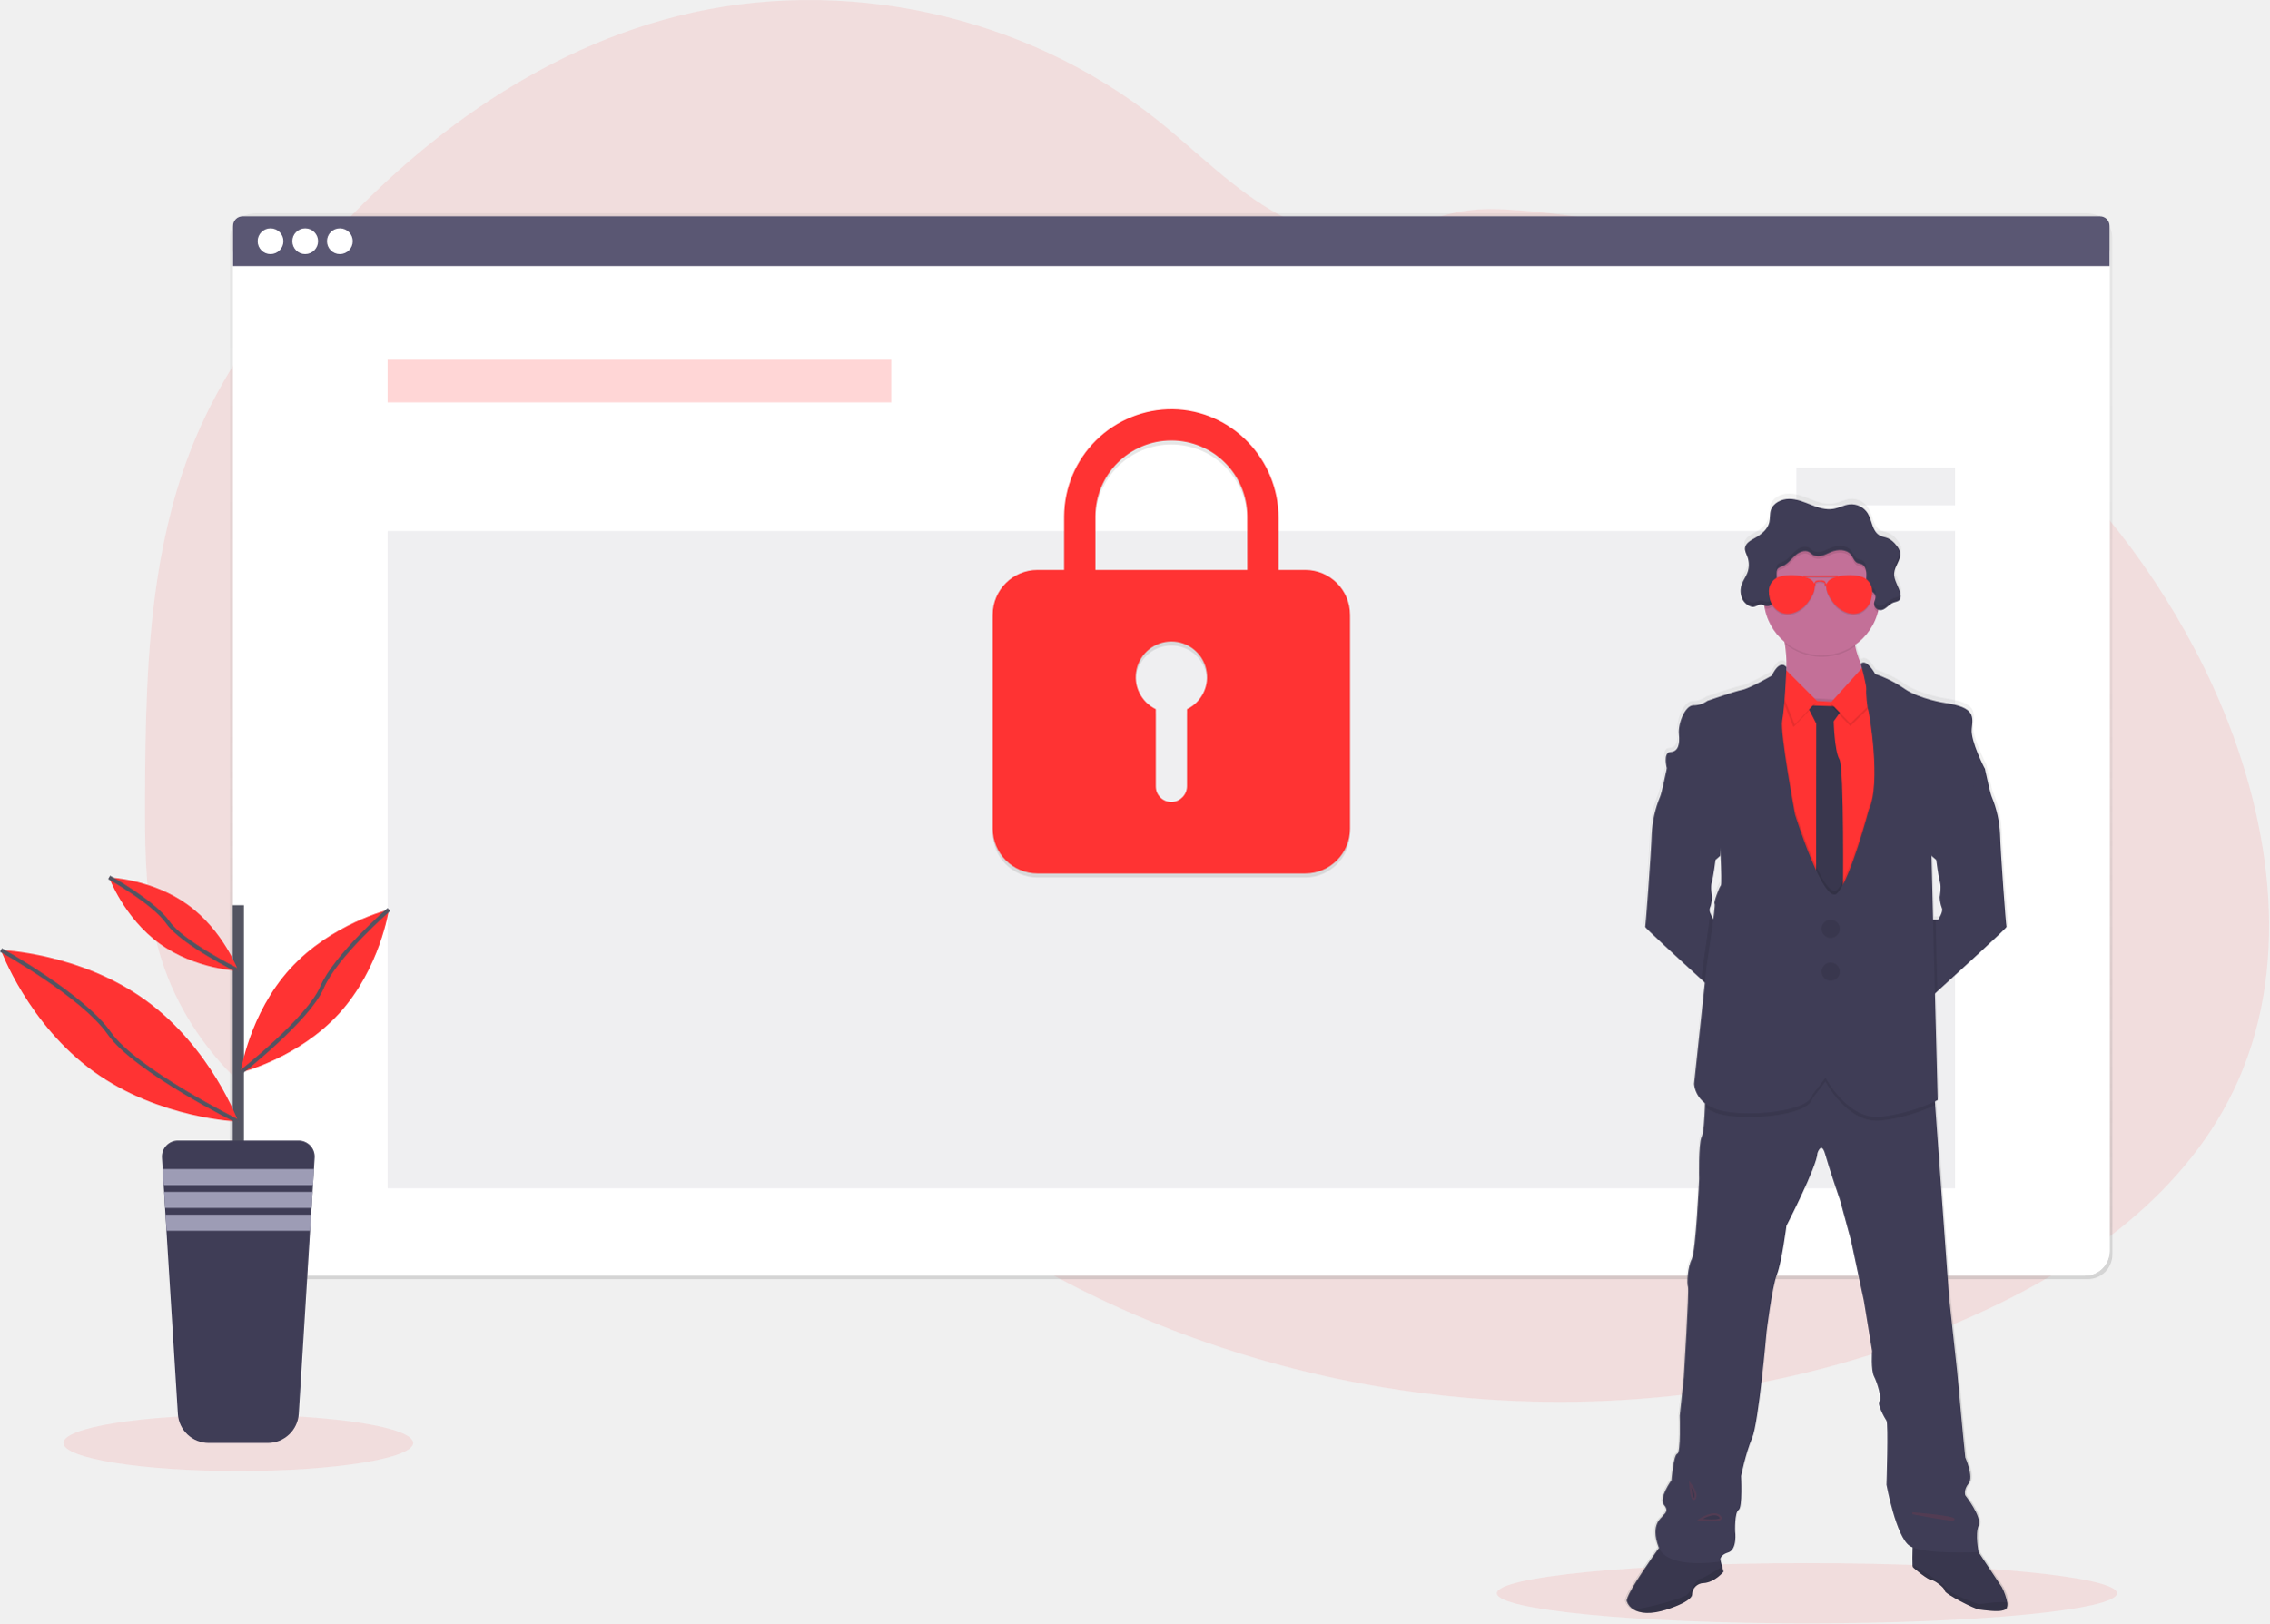
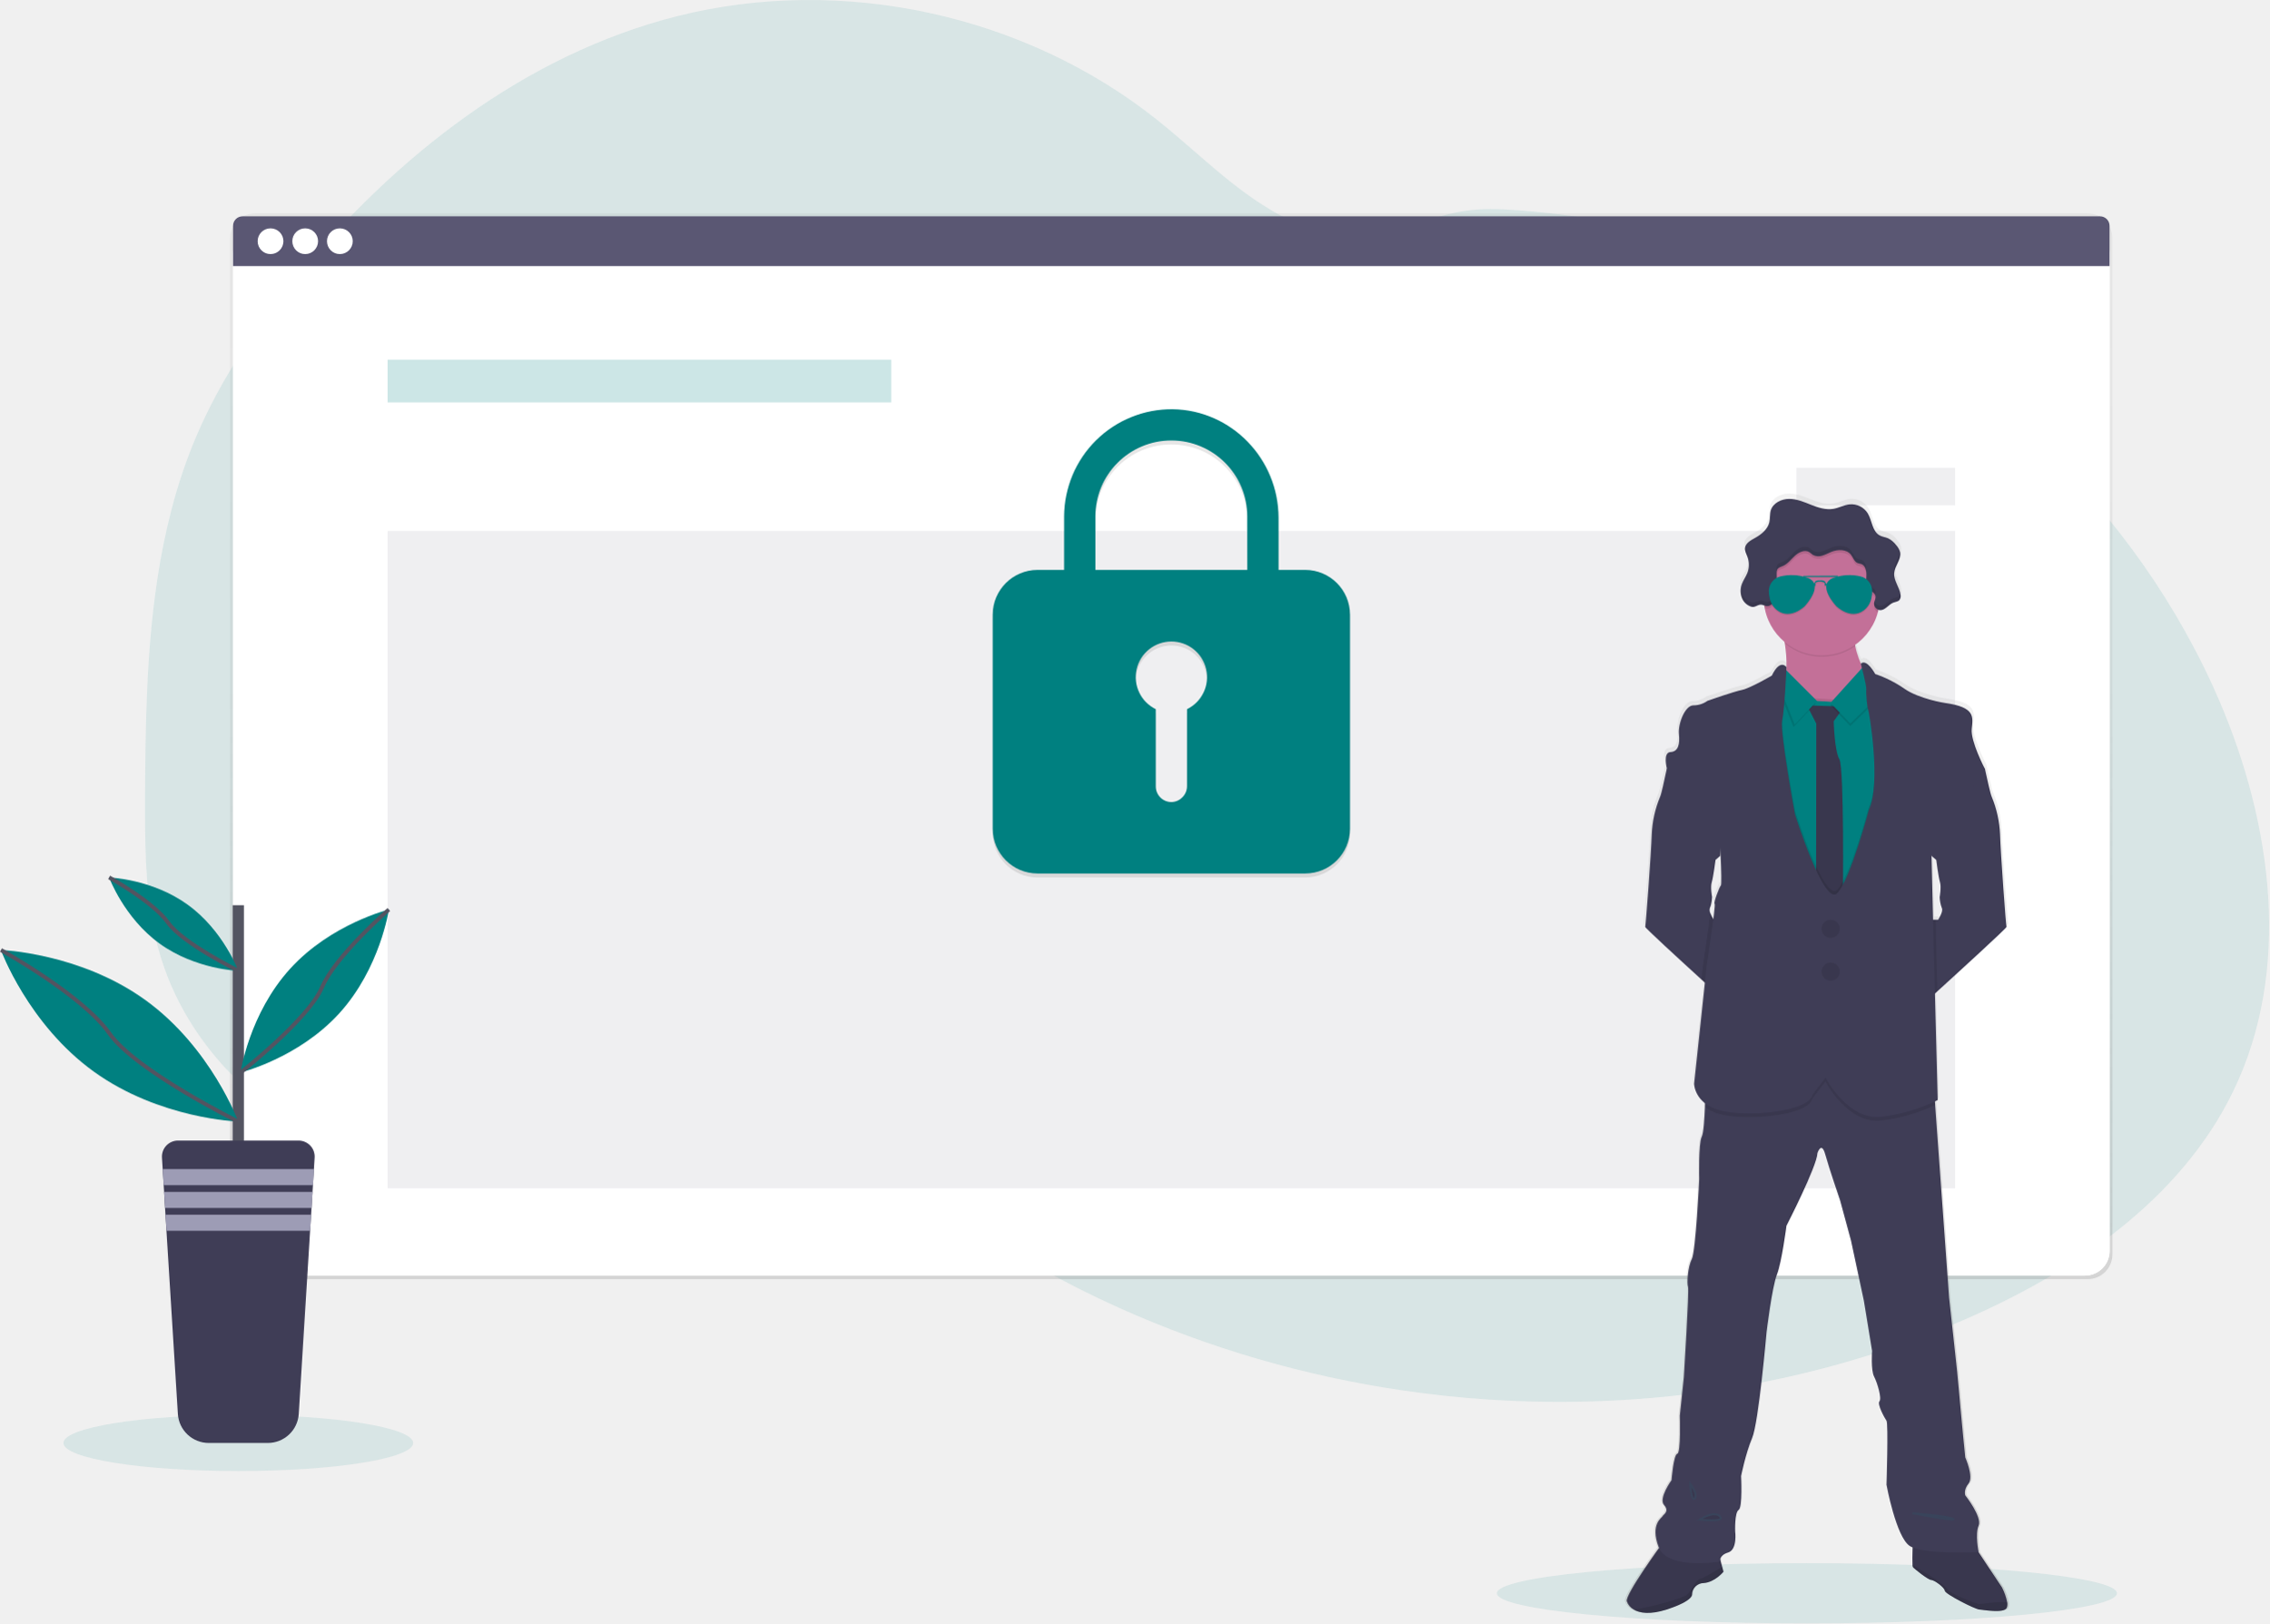
<svg xmlns="http://www.w3.org/2000/svg" xmlns:xlink="http://www.w3.org/1999/xlink" id="06c42c9d-6d9c-45ee-a61b-17902c1dca73" data-name="Layer 1" width="1145.57" height="819.91" viewBox="0 0 1145.57 819.91">
  <defs>
    <linearGradient id="2f697947-2a6f-450c-95af-56e5336b1d5f" x1="591.3" y1="646.08" x2="591.3" y2="107.75" gradientUnits="userSpaceOnUse">
      <stop offset="0" stop-color="gray" stop-opacity="0.25" />
      <stop offset="0.54" stop-color="gray" stop-opacity="0.12" />
      <stop offset="1" stop-color="gray" stop-opacity="0.1" />
    </linearGradient>
    <linearGradient id="2563b911-9cd4-457d-b636-acc38b40f33a" x1="944.34" y1="854.67" x2="944.34" y2="289.29" xlink:href="#2f697947-2a6f-450c-95af-56e5336b1d5f" />
  </defs>
-   <path d="M1154.4,591.26c-26.57,54.81-80.52,91.46-136.43,115.63-75.27,32.55-158.16,45.46-239.91,40q-21.49-1.43-42.85-4.57a540.44,540.44,0,0,1-143.27-41.72q-19.74-8.89-38.68-19.41a494.85,494.85,0,0,1-60.46-39.54q-7.23-5.52-14.26-11.32c-3.25-2.68-6.47-5.42-9.74-8.08-6.9-5.61-14-10.94-21.92-14.93a78.31,78.31,0,0,0-7.34-3.24c-25.08-9.54-54-5.94-80.11,1.5-19.86,5.66-39.22,13.41-59.06,18.94a196,196,0,0,1-26.91,5.72A143.21,143.21,0,0,1,213,624.93l-1.67-.52q-4.2-1.32-8.33-2.89l-1.67-.64q-4-1.54-7.83-3.31l-1.67-.76q-4-1.86-7.83-3.93c-.92-.48-1.83-1-2.73-1.49a163.67,163.67,0,0,1-39.16-30.49c-.33-.33-.64-.67-1-1-1.59-1.72-3.15-3.47-4.66-5.26-.56-.66-1.12-1.32-1.67-2q-2.69-3.28-5.19-6.71c-.25-.33-.49-.67-.73-1A144.59,144.59,0,0,1,112,534.44c-.14-.33-.27-.67-.39-1q-2-5.15-3.65-10.47c-.45-1.48-.88-3-1.26-4.48-.13-.44-.25-.89-.36-1.33-5.52-21.73-6.15-44.32-6.15-66.78q0-3.93,0-7.85c.16-36.33.72-73.28,6.08-109.11,0-.25.07-.5.11-.74a340.76,340.76,0,0,1,7.31-35.82A264.25,264.25,0,0,1,126,260.56c12.33-29,30.26-55.39,50.17-79.85C226.32,119.16,292.09,67.49,369.07,48.15c82.95-20.83,175.14-.87,242.05,52.4,20.4,16.24,38.73,35.47,61.64,47.92,20,10.84,43.41,15.33,64.83,6.8,17.7-7.05,29.22-10.55,49.1-9.48A411.56,411.56,0,0,1,907.05,171c1.56.57,3.12,1.16,4.67,1.75C1012.43,211.28,1099,287.83,1144,386.2q1.79,3.9,3.47,7.86C1174.3,456.73,1184,530.18,1154.4,591.26Z" transform="translate(-26.97 -40.04)" fill="#ff3333" opacity="0.1" />
-   <ellipse cx="120.3" cy="728.81" rx="88.28" ry="14.18" fill="#ff3333" opacity="0.1" />
-   <ellipse cx="912.26" cy="804.71" rx="156.53" ry="15.2" fill="#ff3333" opacity="0.1" />
+   <path d="M1154.4,591.26c-26.57,54.81-80.52,91.46-136.43,115.63-75.27,32.55-158.16,45.46-239.91,40q-21.49-1.43-42.85-4.57a540.44,540.44,0,0,1-143.27-41.72q-19.74-8.89-38.68-19.41a494.85,494.85,0,0,1-60.46-39.54q-7.23-5.52-14.26-11.32c-3.25-2.68-6.47-5.42-9.74-8.08-6.9-5.61-14-10.94-21.92-14.93a78.31,78.31,0,0,0-7.34-3.24c-25.08-9.54-54-5.94-80.11,1.5-19.86,5.66-39.22,13.41-59.06,18.94a196,196,0,0,1-26.91,5.72A143.21,143.21,0,0,1,213,624.93l-1.67-.52q-4.2-1.32-8.33-2.89l-1.67-.64q-4-1.54-7.83-3.31l-1.67-.76q-4-1.86-7.83-3.93c-.92-.48-1.83-1-2.73-1.49a163.67,163.67,0,0,1-39.16-30.49c-.33-.33-.64-.67-1-1-1.59-1.72-3.15-3.47-4.66-5.26-.56-.66-1.12-1.32-1.67-2q-2.69-3.28-5.19-6.71c-.25-.33-.49-.67-.73-1A144.59,144.59,0,0,1,112,534.44c-.14-.33-.27-.67-.39-1q-2-5.15-3.65-10.47c-.45-1.48-.88-3-1.26-4.48-.13-.44-.25-.89-.36-1.33-5.52-21.73-6.15-44.32-6.15-66.78q0-3.93,0-7.85c.16-36.33.72-73.28,6.08-109.11,0-.25.07-.5.11-.74a340.76,340.76,0,0,1,7.31-35.82A264.25,264.25,0,0,1,126,260.56c12.33-29,30.26-55.39,50.17-79.85C226.32,119.16,292.09,67.49,369.07,48.15c82.95-20.83,175.14-.87,242.05,52.4,20.4,16.24,38.73,35.47,61.64,47.92,20,10.84,43.41,15.33,64.83,6.8,17.7-7.05,29.22-10.55,49.1-9.48A411.56,411.56,0,0,1,907.05,171c1.56.57,3.12,1.16,4.67,1.75C1012.43,211.28,1099,287.83,1144,386.2q1.79,3.9,3.47,7.86C1174.3,456.73,1184,530.18,1154.4,591.26Z" transform="translate(-26.97 -40.04)" fill="#008080" opacity="0.1" />
+   <ellipse cx="120.3" cy="728.81" rx="88.28" ry="14.18" fill="#008080" opacity="0.1" />
+   <ellipse cx="912.26" cy="804.71" rx="156.53" ry="15.2" fill="#008080" opacity="0.1" />
  <rect x="116.14" y="107.75" width="950.33" height="538.33" rx="12.49" ry="12.49" fill="url(#2f697947-2a6f-450c-95af-56e5336b1d5f)" />
  <rect x="117.65" y="115.32" width="947.42" height="528.97" rx="12.49" ry="12.49" fill="#fff" />
  <rect x="117.65" y="115.32" width="947.42" height="528.97" rx="12.49" ry="12.49" fill="#fff" />
  <rect x="117.65" y="115.32" width="947.42" height="528.97" rx="12.49" ry="12.49" fill="#fff" opacity="0.04" />
  <path d="M1087.23,149.29H149.43a4.81,4.81,0,0,0-4.81,4.81v20.33H1092V154.1A4.81,4.81,0,0,0,1087.23,149.29Z" transform="translate(-26.97 -40.04)" fill="#5a5773" />
  <g id="6c975d28-8d47-4ade-9154-b3b78f637b65" data-name="buttons">
    <circle cx="136.57" cy="121.82" r="6.5" fill="#fff" />
    <circle cx="154.07" cy="121.82" r="6.5" fill="#fff" />
    <circle cx="171.57" cy="121.82" r="6.5" fill="#fff" />
  </g>
-   <rect x="195.68" y="181.67" width="254.25" height="21.58" fill="#ff3333" opacity="0.2" />
+   <rect x="195.68" y="181.67" width="254.25" height="21.58" fill="#008080" opacity="0.2" />
  <rect x="195.68" y="268.2" width="791.36" height="331.96" fill="#5a5773" opacity="0.1" />
  <path d="M686,329.89H672.45V303.57c0-29.7-23.68-54.39-53.38-54.84a54.28,54.28,0,0,0-54.85,54.11v27.05H550.7a22.62,22.62,0,0,0-22.55,22.55V460.66a22.62,22.62,0,0,0,22.55,22.55H686a22.61,22.61,0,0,0,22.54-22.55V352.44A22.61,22.61,0,0,0,686,329.89Zm-59.75,70.35V439a8.09,8.09,0,0,1-7.5,8.12,7.91,7.91,0,0,1-8.28-7.9v-39a18,18,0,1,1,15.78,0Zm30.44-70.35H580V302.84a38.33,38.33,0,0,1,76.66,0Z" transform="translate(-26.97 -40.04)" opacity="0.1" />
-   <path d="M686,327.89H672.45V301.57c0-29.7-23.68-54.39-53.38-54.84a54.28,54.28,0,0,0-54.85,54.11v27.05H550.7a22.62,22.62,0,0,0-22.55,22.55V458.66a22.62,22.62,0,0,0,22.55,22.55H686a22.61,22.61,0,0,0,22.54-22.55V350.44A22.61,22.61,0,0,0,686,327.89Zm-59.75,70.35V437a8.09,8.09,0,0,1-7.5,8.12,7.91,7.91,0,0,1-8.28-7.9v-39a18,18,0,1,1,15.78,0Zm30.44-70.35H580V300.84a38.33,38.33,0,0,1,76.66,0Z" transform="translate(-26.97 -40.04)" fill="#ff3333" />
+   <path d="M686,327.89H672.45V301.57c0-29.7-23.68-54.39-53.38-54.84a54.28,54.28,0,0,0-54.85,54.11v27.05H550.7a22.62,22.62,0,0,0-22.55,22.55V458.66a22.62,22.62,0,0,0,22.55,22.55H686a22.61,22.61,0,0,0,22.54-22.55V350.44A22.61,22.61,0,0,0,686,327.89Zm-59.75,70.35V437a8.09,8.09,0,0,1-7.5,8.12,7.91,7.91,0,0,1-8.28-7.9v-39a18,18,0,1,1,15.78,0Zm30.44-70.35H580V300.84a38.33,38.33,0,0,1,76.66,0Z" transform="translate(-26.97 -40.04)" fill="#008080" />
  <rect x="906.94" y="236.25" width="80.1" height="18.91" fill="#5a5773" opacity="0.1" />
  <path d="M1041.27,849.33a28.47,28.47,0,0,0-2.68-7.61l-12-17.92h.07s-1.89-9,0-13.42-6.74-15.29-6.74-15.29-1.05-2.73,1.69-6.09-1.69-13.2-1.69-13.2-2.1-20.55-2.31-23.69-1.9-20.54-1.9-20.54l-4-36.89-7.12-97.77-.13-1.83c.88-.43,1.35-.7,1.35-.7l-1.42-54.06,1.23-1.11c10.74-9.72,35.51-32.22,35.26-32.71s-3-37.57-3.32-46.85a55.83,55.83,0,0,0-4.26-19.18c-.62-1.23-2.41-9.34-3.15-12.77-.2-.94-.33-1.53-.33-1.53s-7.26-13.84-6.63-20.13,1.89-11-13.59-13.2c0,0-13-1.94-20.74-7.23A59,59,0,0,0,974,378.17s-4.34-8-7.36-5.29a42,42,0,0,1-2.85-8.91l-.09-.56a29.47,29.47,0,0,0,11.64-16.66c.1-.38.18-.77.27-1.15a3.25,3.25,0,0,0,.93.17c2.63,0,4.25-2.93,6.71-3.86,1-.39,2.23-.45,3-1.24a2.93,2.93,0,0,0,.66-2.21,4.51,4.51,0,0,0,0-.82,2.93,2.93,0,0,0,0-.29l0,.1c-.67-3.64-3.49-6.87-3.18-10.57.3-3.48,3.36-6.54,3.11-9.93a5.4,5.4,0,0,0-.07-.8l0,.12a8.56,8.56,0,0,0-2-3.54,11.36,11.36,0,0,0-4.12-3.46c-1.39-.61-3-.75-4.3-1.48-3.82-2.08-3.81-7.5-6.08-11.2A9.91,9.91,0,0,0,961,292c-2.84.28-5.41,1.79-8.22,2.28-3.84.68-7.75-.57-11.39-2s-7.33-3-11.24-3-8.14,2-9.32,5.69c-.63,2-.32,4.15-.8,6.18-.86,3.58-4,6.14-7.25,7.92-2,1.11-4.38,2.38-5,4.48,0-.06,0-.11,0-.16a3.84,3.84,0,0,0-.1.51,3.75,3.75,0,0,0,0,.67c0,1.44.76,2.81,1.27,4.18a11.53,11.53,0,0,1-.06,8.06c-.74,1.9-2,3.57-2.72,5.46a10.75,10.75,0,0,0-.66,2.74l0-.16a11,11,0,0,0,0,1.28,9,9,0,0,0,1,4.2A7.54,7.54,0,0,0,911,344.1c2,.46,3.25-1.5,5.36-1a8.42,8.42,0,0,1,1.11.35c.07.45.14.9.22,1.34a29.39,29.39,0,0,0,10.14,17.17c0,.24.08.48.11.73h0a67.15,67.15,0,0,1,.83,12.06s-3.15-4.61-7.47,4.29c0,0-11.27,6.5-15.16,7.24s-17.7,5.55-17.7,5.55a12.18,12.18,0,0,1-7.16,2.31c-4.31,0-7.89,9.43-7.37,14.56s-.31,8.91-4.32,9.12-1.82,8.34-1.79,8.48l-.37,1.75c-.78,3.58-2.48,11.26-3.08,12.46a56,56,0,0,0-4.27,19.18c-.31,9.28-3,46.22-3.31,46.85-.21.41,16.76,15.92,28.69,26.76l1.73,1.56-5.49,51.28a13.69,13.69,0,0,0,5.64,10c0,.6,0,1.21-.06,1.84-.24,6-.72,13.26-1.68,15.16-1.68,3.36-1.26,21.38-1.26,21.38s-1.69,36.68-3.79,40.67-2.53,12.36-1.9,14-2.11,45.69-2.11,45.69l-2.1,19.71s.63,18.86-1.27,19.28-2.95,13.42-2.95,13.42-6.73,9.22-3.79,12.57-.43,4.83-.74,5.66-6.42,4-2,15.72a3.45,3.45,0,0,0,.14.34c-4.14,5.75-17.26,24.3-16.46,27.12a7.43,7.43,0,0,0,3.5,4.2c3.09,1.85,8.39,2.71,16.82,0,14-4.51,13-7.76,13-7.76a5.94,5.94,0,0,1,5.9-5.66c5.79-.42,10.11-5.76,10.11-5.76l-.68-2.53-.93-3.5c.11-1,.82-2.75,4-3.72,4.85-1.47,3.58-10.69,3.58-10.69s-.42-9.64,1.68-10.9,1.27-17.19,1.27-17.19,2.32-11.53,5.68-19.29,7.38-53.86,7.38-53.86,2.73-22.64,5.26-29.14,4.85-24.73,4.85-24.73,15.59-30.19,15.79-36.9c0,0,2-6.29,4,.63s7.62,23.48,7.62,23.48l5.47,20.33,6.53,30.39,4.22,25.58s-.64,9.64,1,13,4,11.1,2.74,12.57,2.52,8.39,3.58,9.85,0,32.49,0,32.49,4.84,26.41,11.79,31a8.5,8.5,0,0,0,1.54.8c-.1,2.86-.2,6.69-.07,8.69a3.33,3.33,0,0,0,.22,1.31c.63.84,7.79,6.5,9.27,6.5s6.73,3.67,6.95,5.45,15.39,9.32,17.54,9.54,12.57,2.09,14-.84A4.85,4.85,0,0,0,1041.27,849.33ZM1004,471.61l1.08.93s1.11,8.65,1.9,11.24-.16,7.63-.16,7.63a17.55,17.55,0,0,0,1.11,5.5c.94,1.89-1.9,6-1.9,6h-2.53l-.79-32.38Zm-75.23-96.68v-.19C928.75,374.8,928.74,374.87,928.74,374.93ZM889.92,499.58a3.65,3.65,0,0,1-.16-2.67,8,8,0,0,0,.53-1.48,22.92,22.92,0,0,0,.58-4,.28.28,0,0,0,0-.05c-.09-.48-.9-5.12-.15-7.58s1.89-11.24,1.89-11.24l.72-.61L895,470.5s0-.54.12-1.43c.35,7.6.63,16,.18,16.42-.84.83-3.9,9-3.16,9.32.24.11-.09,3.38-.65,7.78A15.94,15.94,0,0,1,889.92,499.58Z" transform="translate(-26.97 -40.04)" fill="url(#2563b911-9cd4-457d-b636-acc38b40f33a)" />
  <path d="M970.52,382.92v12.44L945,408.19s-25.34-15.33-19.09-21.43c4-3.86,3.23-14.46,2.15-21.75h0c-.63-4.24-1.36-7.35-1.36-7.35s45.52-13,38.64-3.13c-2.3,3.3-2.48,7.57-1.71,11.8C965.19,374.72,970.52,382.92,970.52,382.92Z" transform="translate(-26.97 -40.04)" fill="#c37098" />
  <path d="M900.61,504.57l-3.29,40.52s-4.93-4.47-11.31-10.29c-11.83-10.79-28.63-26.22-28.43-26.63.31-.63,3-37.39,3.29-46.63a55.8,55.8,0,0,1,4.22-19.08c.6-1.2,2.29-8.84,3-12.41.24-1.11.39-1.83.39-1.83L874,426s23,25.66,23,26.13-1.57,20.18-1.57,20.18l-1.63,1.42-.71.61s-1.1,8.61-1.88,11.19.06,7.06.15,7.54v0a23.25,23.25,0,0,1-.57,4,8.38,8.38,0,0,1-.53,1.47,3.67,3.67,0,0,0,.16,2.66,16.08,16.08,0,0,0,1.72,3.29Z" transform="translate(-26.97 -40.04)" fill="#3f3d56" />
  <path d="M1040,508.17c.24.49-24.29,22.88-34.92,32.55l-4.82,4.37L997,504.57h8.45s2.82-4.07,1.88-5.95a17.39,17.39,0,0,1-1.09-5.47s.93-5,.15-7.59-1.88-11.19-1.88-11.19l-1.07-.92-1.27-1.11s-1.57-19.71-1.57-20.18,23-26.13,23-26.13l5.48,2.19s.12.59.32,1.53c.74,3.41,2.51,11.48,3.12,12.71a55.8,55.8,0,0,1,4.22,19.08C1037,470.78,1039.68,507.54,1040,508.17Z" transform="translate(-26.97 -40.04)" fill="#3f3d56" />
  <path d="M1040.1,852.11c-1.47,2.92-11.79,1-13.92.84s-17.17-7.73-17.38-9.5-5.42-5.42-6.88-5.42-8.55-5.64-9.18-6.47a3.19,3.19,0,0,1-.21-1.3c-.22-3.43.21-12.26.21-12.26l30.25,1.67,14.7,22.11a28.52,28.52,0,0,1,2.66,7.57A5,5,0,0,1,1040.1,852.11Z" transform="translate(-26.97 -40.04)" fill="#3f3d56" />
  <path d="M1040.1,852.11c-1.47,2.92-11.79,1-13.92.84s-17.17-7.73-17.38-9.5-5.42-5.42-6.88-5.42-8.55-5.64-9.18-6.47a3.19,3.19,0,0,1-.21-1.3c-.22-3.43.21-12.26.21-12.26l30.25,1.67,14.7,22.11a28.52,28.52,0,0,1,2.66,7.57A5,5,0,0,1,1040.1,852.11Z" transform="translate(-26.97 -40.04)" opacity="0.1" />
  <path d="M1040.1,852.11c-1.47,2.92-11.79,1-13.92.84s-17.17-7.73-17.38-9.5-5.42-5.42-6.88-5.42-8.55-5.64-9.18-6.47a3.19,3.19,0,0,1-.21-1.3l9.8,6.2s6.26,4,7.93,6.37,14.83,7.3,15.92,7.4c.81.08,9.45-1.58,14.17-.88A5,5,0,0,1,1040.1,852.11Z" transform="translate(-26.97 -40.04)" opacity="0.1" />
  <path d="M897.1,833.86s-4.28,5.32-10,5.73a5.89,5.89,0,0,0-5.84,5.63s1,3.24-12.83,7.73c-8.35,2.69-13.6,1.84-16.66,0a7.44,7.44,0,0,1-3.47-4.18c-.94-3.33,17.52-28.68,17.52-28.68l16.8-1,12,5.42,1.84,6.87Z" transform="translate(-26.97 -40.04)" fill="#3f3d56" />
  <path d="M897.1,833.86s-4.28,5.32-10,5.73a5.89,5.89,0,0,0-5.84,5.63s1,3.24-12.83,7.73c-8.35,2.69-13.6,1.84-16.66,0a7.44,7.44,0,0,1-3.47-4.18c-.94-3.33,17.52-28.68,17.52-28.68l16.8-1,12,5.42,1.84,6.87Z" transform="translate(-26.97 -40.04)" opacity="0.1" />
  <path d="M897.1,833.86s-4.28,5.32-10,5.73a5.89,5.89,0,0,0-5.84,5.63s1,3.24-12.83,7.73c-8.35,2.69-13.6,1.84-16.66,0,7.87-.82,25.26-5.79,27-7.51,2.09-2.09,4.7-7.83,6.47-7.93,1.23-.08,7.48-3.84,11.23-6.17Z" transform="translate(-26.97 -40.04)" fill="none" />
  <path d="M897.1,833.86s-4.28,5.32-10,5.73a5.89,5.89,0,0,0-5.84,5.63s1,3.24-12.83,7.73c-8.35,2.69-13.6,1.84-16.66,0,7.87-.82,25.26-5.79,27-7.51,2.09-2.09,4.7-7.83,6.47-7.93,1.23-.08,7.48-3.84,11.23-6.17Z" transform="translate(-26.97 -40.04)" opacity="0.1" />
  <path d="M1025.91,810.6c-1.88,4.38,0,13.35,0,13.35s-28,1.46-34.84-3.13-11.68-30.88-11.68-30.88,1-30.87,0-32.33-4.8-8.34-3.55-9.8-1-9.18-2.71-12.52-1-12.93-1-12.93l-4.18-25.46-6.46-30.24L956,646.42s-5.63-16.48-7.54-23.36-3.93-.63-3.93-.63c-.2,6.68-15.64,36.72-15.64,36.72s-2.3,18.15-4.8,24.61-5.22,29-5.22,29-4,45.89-7.3,53.61S906,785.56,906,785.56s.84,15.86-1.25,17.11S903,813.52,903,813.52s1.25,9.17-3.55,10.64-4,4.59-4,4.59-26.7,4.38-31.08-7.31,1.67-14.8,2-15.64,3.66-2.29.74-5.64,3.75-12.51,3.75-12.51,1.05-12.93,2.92-13.35,1.26-19.19,1.26-19.19l2.08-19.61s2.72-43.81,2.09-45.48-.21-10,1.88-14,3.75-40.48,3.75-40.48-.42-17.93,1.25-21.27c1-1.89,1.42-9.16,1.66-15.09.18-4.53.22-8.28.22-8.28l23.36-8.76,30-9.59,25.24,12.1,36.93,7.09.46,6.37,7.05,97.31,4,36.71s1.67,17.31,1.88,20.44,2.29,23.58,2.29,23.58,4.38,9.8,1.67,13.14-1.67,6-1.67,6S1027.79,806.22,1025.91,810.6Z" transform="translate(-26.97 -40.04)" fill="#3f3d56" />
  <path d="M965.36,354.53c-2.3,3.3-2.48,7.57-1.71,11.8A29.34,29.34,0,0,1,928.08,365h0c-.63-4.24-1.36-7.35-1.36-7.35S972.24,344.67,965.36,354.53Z" transform="translate(-26.97 -40.04)" opacity="0.1" />
  <path d="M976,341.77a29.3,29.3,0,1,1-29.3-29.3A29.16,29.16,0,0,1,976,341.77Z" transform="translate(-26.97 -40.04)" fill="#c37098" />
  <polygon points="955.13 350.42 945.53 521.37 893.38 510.42 883.05 441.89 893.28 349.89 900.98 350.88 914.56 352.61 928.01 353.44 942.59 351.82 955.13 350.42" opacity="0.1" />
-   <polygon points="955.13 351.67 945.53 522.62 893.38 511.67 883.05 443.14 893.28 351.15 900.98 352.13 914.56 353.86 928.01 354.69 942.59 353.07 955.13 351.67" fill="#ff3333" />
+   <polygon points="955.13 351.67 945.53 522.62 893.38 511.67 883.05 443.14 893.28 351.15 900.98 352.13 914.56 353.86 928.01 354.69 942.59 353.07 955.13 351.67" fill="#008080" />
  <path d="M939.23,396.3l18.78.63-5.28,7.39s.37,14.93,2.88,19.21,1.77,70.4,1.77,70.4l-5,9.49-8.55-10.64.11-87.3Z" transform="translate(-26.97 -40.04)" fill="#3f3d56" />
  <path d="M939.23,396.3l18.78.63-5.28,7.39s.37,14.93,2.88,19.21,1.77,70.4,1.77,70.4l-5,9.49-8.55-10.64.11-87.3Z" transform="translate(-26.97 -40.04)" opacity="0.1" />
  <polygon points="941.67 336.86 924.15 356.26 934.16 366.69 950.75 350.52 941.67 336.86" opacity="0.1" />
-   <polygon points="941.67 335.61 924.15 355.01 934.16 365.44 950.75 349.27 941.67 335.61" fill="#ff3333" />
+   <polygon points="941.67 335.61 924.15 355.01 934.16 365.44 950.75 349.27 941.67 335.61" fill="#008080" />
  <polygon points="916.75 355.32 899.01 337.59 897.34 346.87 905.48 367.21 916.75 355.32" opacity="0.1" />
-   <polygon points="917.37 354.07 899.64 336.34 897.97 345.62 906.11 365.96 917.37 354.07" fill="#ff3333" />
+   <polygon points="917.37 354.07 899.64 336.34 897.97 345.62 906.11 365.96 917.37 354.07" fill="#008080" />
  <path d="M1004.05,598.14a86.57,86.57,0,0,1-27,7.81c-17.21,2.19-28.47-19.71-28.47-19.71l-6.57,8.55c-2.09,9.08-33.9,11.37-46.83,7.93a20.69,20.69,0,0,1-7.42-3.51c.18-4.53.22-8.28.22-8.28l23.36-8.76,30-9.59,25.24,12.1,36.93,7.09Z" transform="translate(-26.97 -40.04)" opacity="0.1" />
  <path d="M982.1,391.72l-9.59,170.94-52.16-10.95L910,483.19l10.22-92,7.7,1a93.48,93.48,0,0,1-1.13,10c-1.25,5.85,6.47,47.36,6.47,47.36s14.67,46.55,21.27,39.84,16-42.14,16-42.14c6.37-13.14.11-50-.36-50.74a14.88,14.88,0,0,1-.6-3.35Z" transform="translate(-26.97 -40.04)" opacity="0.1" />
  <path d="M1004.63,524l.44,16.75-4.82,4.37L997,504.57h7.2Z" transform="translate(-26.97 -40.04)" opacity="0.1" />
  <path d="M891.37,493.1v0a23.25,23.25,0,0,1-.57,4c0-.37,0-.58-.08-.61C890.42,496.41,890.78,494.88,891.37,493.1Z" transform="translate(-26.97 -40.04)" opacity="0.1" />
  <path d="M900.61,504.57l-3.29,40.52s-4.93-4.47-11.31-10.29l.76-7.18s2.69-17.64,3.67-26.34a16.08,16.08,0,0,0,1.72,3.29Z" transform="translate(-26.97 -40.04)" opacity="0.1" />
  <path d="M928.9,377s-3.12-4.59-7.4,4.27c0,0-11.16,6.47-15,7.2S889,394,889,394a12.08,12.08,0,0,1-7.09,2.29c-4.28,0-7.83,9.39-7.31,14.5s-.31,8.87-4.27,9.08-1.78,8.44-1.78,8.44l26.39,30.25s1.67,27.85.84,28.69-3.86,9-3.13,9.28-4,31.08-4,31.08l-6.36,59.77s0,10,12.94,13.45S940,602,942.05,592.92l6.57-8.56s11.26,21.91,28.47,19.72,28.17-8.45,28.17-8.45L1003.38,524l-1.25-51.63L1029,428.22s-7.2-13.77-6.57-20,1.87-10.95-13.46-13.14c0,0-12.93-1.93-20.55-7.2a58.74,58.74,0,0,0-14.7-7.4s-4.3-8-7.29-5.26c0,0,3,11.31,2.75,13s.47,9.33.94,10.12,6.73,37.6.36,50.74c0,0-9.35,35.43-16,42.14s-21.27-39.84-21.27-39.84-7.72-41.52-6.47-47.36S928.9,377,928.9,377Z" transform="translate(-26.97 -40.04)" fill="#3f3d56" />
  <circle cx="924.25" cy="469.12" r="4.59" fill="#3f3d56" />
  <circle cx="924.25" cy="490.76" r="4.59" fill="#3f3d56" />
  <circle cx="924.25" cy="469.12" r="4.59" opacity="0.1" />
  <circle cx="924.25" cy="490.76" r="4.59" opacity="0.1" />
-   <path d="M992.47,804.34s18.84,1.46,20.71,2.92S992.47,804.34,992.47,804.34Z" transform="translate(-26.97 -40.04)" stroke="#ff3333" stroke-miterlimit="10" opacity="0.1" />
-   <path d="M880.3,789.53s4,5,2.3,7.3S880.3,789.53,880.3,789.53Z" transform="translate(-26.97 -40.04)" stroke="#ff3333" stroke-miterlimit="10" opacity="0.1" />
-   <path d="M885.1,807.56s7.3-4.8,10.22-1.61S885.1,807.56,885.1,807.56Z" transform="translate(-26.97 -40.04)" stroke="#ff3333" stroke-miterlimit="10" opacity="0.1" />
+   <path d="M992.47,804.34s18.84,1.46,20.71,2.92S992.47,804.34,992.47,804.34Z" transform="translate(-26.97 -40.04)" stroke="#008080" stroke-miterlimit="10" opacity="0.1" />
+   <path d="M880.3,789.53s4,5,2.3,7.3S880.3,789.53,880.3,789.53Z" transform="translate(-26.97 -40.04)" stroke="#008080" stroke-miterlimit="10" opacity="0.1" />
+   <path d="M885.1,807.56s7.3-4.8,10.22-1.61S885.1,807.56,885.1,807.56Z" transform="translate(-26.97 -40.04)" stroke="#008080" stroke-miterlimit="10" opacity="0.1" />
  <path d="M976,341.77a29.16,29.16,0,0,1-.94,7.41,3.33,3.33,0,0,1-1.94-3.26c.13-1.19.92-2.28.75-3.46-.25-1.82-2.45-2.56-3.61-4-1.43-1.74-1.12-4.27-1-6.52s-.45-5-2.56-5.77c-.63-.23-1.32-.25-1.93-.51-1.66-.7-2.17-2.76-3.28-4.18-2.22-2.86-6.63-2.8-10-1.44a47.53,47.53,0,0,1-4.5,1.88,5.88,5.88,0,0,1-4.71-.35c-.66-.42-1.19-1-1.87-1.42-2.26-1.36-5.22,0-7.18,1.75s-3.53,4.1-6,5.17c-1.11.5-2.48.8-3,1.88a3.94,3.94,0,0,0-.32,1.87c0,3.89.46,7.84-.35,11.65-.52,2.45-2.24,5.23-4.73,4.93a4.67,4.67,0,0,1-.91-.23,29.3,29.3,0,1,1,58.1-5.42Z" transform="translate(-26.97 -40.04)" opacity="0.1" />
  <path d="M916.61,345.51c.75.17,1.46.56,2.23.66,2.49.3,4.21-2.48,4.73-4.93.81-3.81.39-7.76.36-11.65a3.81,3.81,0,0,1,.31-1.87c.57-1.08,1.94-1.38,3-1.88,2.42-1.08,4-3.38,6-5.17s4.91-3.11,7.17-1.75c.67.4,1.21,1,1.87,1.42a6,6,0,0,0,4.72.35c1.55-.46,3-1.27,4.49-1.88,3.34-1.36,7.76-1.41,10,1.43,1.11,1.43,1.62,3.48,3.28,4.18.61.26,1.3.29,1.93.52,2.11.79,2.65,3.52,2.56,5.77s-.39,4.78,1,6.52c1.16,1.42,3.36,2.16,3.61,4,.16,1.18-.62,2.28-.75,3.46a3.32,3.32,0,0,0,3.13,3.54c2.6,0,4.21-2.91,6.64-3.84,1-.39,2.21-.45,3-1.24a3.31,3.31,0,0,0,.62-2.71c-.49-3.83-3.56-7.16-3.23-11,.31-3.68,3.72-6.89,3-10.51a8.52,8.52,0,0,0-2-3.57,11.56,11.56,0,0,0-4.08-3.45c-1.39-.6-3-.74-4.27-1.47-3.78-2.07-3.77-7.47-6-11.15a9.79,9.79,0,0,0-9.12-4.54c-2.81.28-5.36,1.77-8.14,2.27-3.81.68-7.67-.57-11.28-2s-7.26-3-11.13-3-8.06,2-9.24,5.66c-.62,2-.31,4.14-.79,6.15-.84,3.57-4,6.11-7.18,7.88-2.19,1.22-4.82,2.62-5.08,5.11-.17,1.58.7,3,1.25,4.53a11.53,11.53,0,0,1-.06,8c-.73,1.89-1.95,3.55-2.69,5.43a9.75,9.75,0,0,0,.26,8,7.46,7.46,0,0,0,4.57,3.75C913.27,347,914.51,345.05,916.61,345.51Z" transform="translate(-26.97 -40.04)" fill="#3f3d56" />
  <g opacity="0.1">
    <path d="M923.57,339.06c-.52,2.45-2.25,5.23-4.74,4.93-.77-.1-1.47-.49-2.23-.66-2.09-.46-3.33,1.5-5.3,1a7.48,7.48,0,0,1-4.58-3.75,8.66,8.66,0,0,1-.93-3.27,9.13,9.13,0,0,0,.93,5.15,7.48,7.48,0,0,0,4.58,3.75c2,.46,3.21-1.5,5.3-1a22.61,22.61,0,0,0,2.23.65c2.49.31,4.22-2.47,4.74-4.92a28.89,28.89,0,0,0,.48-6.57A24.63,24.63,0,0,1,923.57,339.06Z" transform="translate(-26.97 -40.04)" />
    <path d="M909.87,324a11.51,11.51,0,0,0-.66-4.83,25.53,25.53,0,0,1-1.15-3.16,4.59,4.59,0,0,0-.1.51c-.17,1.57.71,3,1.25,4.53A11.47,11.47,0,0,1,909.87,324Z" transform="translate(-26.97 -40.04)" />
    <path d="M986.27,318.73c-.47,2.84-2.77,5.51-3,8.5a7.15,7.15,0,0,0,0,1.54C983.77,325.28,986.86,322.19,986.27,318.73Z" transform="translate(-26.97 -40.04)" />
    <path d="M986.44,339.83a2.35,2.35,0,0,1-.57,1.12c-.74.79-2,.85-3,1.24-2.43.93-4,3.87-6.64,3.84a3.35,3.35,0,0,1-3-2.32,5.18,5.18,0,0,0-.14.66,3.32,3.32,0,0,0,3.13,3.53c2.61,0,4.21-2.91,6.64-3.83,1-.39,2.22-.45,3-1.24a3.31,3.31,0,0,0,.62-2.71C986.47,340,986.45,339.92,986.44,339.83Z" transform="translate(-26.97 -40.04)" />
    <path d="M973.9,339c-.25-1.82-2.45-2.56-3.61-4a5.48,5.48,0,0,1-1.1-3.28c-.08,1.86-.05,3.76,1.1,5.16s2.9,2,3.46,3.44A3.21,3.21,0,0,0,973.9,339Z" transform="translate(-26.97 -40.04)" />
    <path d="M969.25,328.53c.08-2.25-.46-5-2.57-5.77-.62-.23-1.31-.26-1.92-.51-1.66-.7-2.18-2.76-3.28-4.18-2.23-2.85-6.64-2.8-10-1.44-1.5.61-2.93,1.42-4.49,1.88a5.88,5.88,0,0,1-4.71-.35c-.66-.42-1.2-1-1.87-1.42-2.27-1.36-5.23,0-7.18,1.75s-3.53,4.09-6,5.17c-1.12.5-2.48.8-3.06,1.88a3.93,3.93,0,0,0-.31,1.87c0,.39,0,.78,0,1.17a2.84,2.84,0,0,1,.29-1.16c.58-1.08,1.94-1.38,3.06-1.88,2.42-1.08,4-3.38,6-5.17s4.91-3.11,7.18-1.75c.67.4,1.21,1,1.87,1.41a5.84,5.84,0,0,0,4.71.35,46.21,46.21,0,0,0,4.49-1.87c3.35-1.36,7.76-1.42,10,1.43,1.1,1.42,1.62,3.48,3.28,4.18.61.26,1.3.29,1.92.52,1.71.64,2.39,2.56,2.54,4.46Z" transform="translate(-26.97 -40.04)" />
  </g>
  <g opacity="0.1">
    <path d="M920,339a7.67,7.67,0,0,1,5.78-7.17,24,24,0,0,1,13.48.61c9.49,3.14-1.2,14.44-1.2,14.44s-7.11,7-13.74,2.11a10.39,10.39,0,0,1-3.87-6A15.3,15.3,0,0,1,920,339Z" transform="translate(-26.97 -40.04)" />
    <path d="M972.17,339a7.67,7.67,0,0,0-5.79-7.17,24,24,0,0,0-13.47.61c-9.49,3.14,1.2,14.44,1.2,14.44s7.1,7,13.74,2.11a10.39,10.39,0,0,0,3.87-6A15.3,15.3,0,0,0,972.17,339Z" transform="translate(-26.97 -40.04)" />
    <polygon points="910.5 291.48 910.5 291.95 927.83 291.95 927.83 291.39 910.5 291.48" />
    <path d="M943,336.53h.55v-1.59s1.76-1.37,4.68,0v1.42h1v-.93h-.49s.2-1.93-3.06-1.62c0,0-2.62-.25-2.56,1.41h-.6Z" transform="translate(-26.97 -40.04)" />
  </g>
-   <path d="M920,338.35a7.67,7.67,0,0,1,5.78-7.17,24.13,24.13,0,0,1,13.48.61c9.49,3.15-1.2,14.44-1.2,14.44s-7.11,7-13.74,2.11a10.33,10.33,0,0,1-3.87-6A15.21,15.21,0,0,1,920,338.35Z" transform="translate(-26.97 -40.04)" fill="#ff3333" />
-   <path d="M972.17,338.35a7.67,7.67,0,0,0-5.79-7.17,24.09,24.09,0,0,0-13.47.61c-9.49,3.15,1.2,14.44,1.2,14.44s7.1,7,13.74,2.11a10.33,10.33,0,0,0,3.87-6A15.21,15.21,0,0,0,972.17,338.35Z" transform="translate(-26.97 -40.04)" fill="#ff3333" />
-   <polygon points="910.5 290.85 910.5 291.33 927.83 291.33 927.83 290.76 910.5 290.85" fill="#ff3333" />
-   <path d="M943,335.9h.55v-1.59s1.76-1.36,4.68,0v1.43h1v-.94h-.49s.2-1.92-3.06-1.62c0,0-2.62-.24-2.56,1.41h-.6Z" transform="translate(-26.97 -40.04)" fill="#ff3333" />
+   <path d="M920,338.35a7.67,7.67,0,0,1,5.78-7.17,24.13,24.13,0,0,1,13.48.61c9.49,3.15-1.2,14.44-1.2,14.44s-7.11,7-13.74,2.11a10.33,10.33,0,0,1-3.87-6A15.21,15.21,0,0,1,920,338.35Z" transform="translate(-26.97 -40.04)" fill="#008080" />
+   <path d="M972.17,338.35a7.67,7.67,0,0,0-5.79-7.17,24.09,24.09,0,0,0-13.47.61c-9.49,3.15,1.2,14.44,1.2,14.44s7.1,7,13.74,2.11a10.33,10.33,0,0,0,3.87-6A15.21,15.21,0,0,0,972.17,338.35Z" transform="translate(-26.97 -40.04)" fill="#008080" />
+   <polygon points="910.5 290.85 910.5 291.33 927.83 291.33 927.83 290.76 910.5 290.85" fill="#008080" />
+   <path d="M943,335.9h.55v-1.59s1.76-1.36,4.68,0v1.43h1v-.94h-.49s.2-1.92-3.06-1.62c0,0-2.62-.24-2.56,1.41h-.6Z" transform="translate(-26.97 -40.04)" fill="#008080" />
  <rect x="117.46" y="457.19" width="5.68" height="127.9" fill="#535461" />
  <path d="M185.81,624.74l-.36,5.76-.5,8.13-.21,3.39-.5,8.14-.22,3.39-.5,8.13-5.73,92.47a15.66,15.66,0,0,1-15.63,14.7H132.38a15.65,15.65,0,0,1-15.62-14.7L111,661.68l-.5-8.13-.21-3.39L109.8,642l-.21-3.39-.5-8.13-.36-5.76a8.11,8.11,0,0,1,8.1-8.61h60.89A8.1,8.1,0,0,1,185.81,624.74Z" transform="translate(-26.97 -40.04)" fill="#3f3d56" />
  <polygon points="158.48 590.46 157.98 598.59 82.61 598.59 82.11 590.46 158.48 590.46" fill="#9d9cb5" />
  <polygon points="157.77 601.98 157.27 610.12 83.33 610.12 82.82 601.98 157.77 601.98" fill="#9d9cb5" />
  <polygon points="157.05 613.51 156.55 621.64 84.05 621.64 83.54 613.51 157.05 613.51" fill="#9d9cb5" />
-   <path d="M100.41,545.17c33.08,23.93,46.86,61.37,46.86,61.37s-39.87-1.37-73-25.3-46.86-61.37-46.86-61.37S67.32,521.24,100.41,545.17Z" transform="translate(-26.97 -40.04)" fill="#ff3333" />
+   <path d="M100.41,545.17c33.08,23.93,46.86,61.37,46.86,61.37s-39.87-1.37-73-25.3-46.86-61.37-46.86-61.37S67.32,521.24,100.41,545.17Z" transform="translate(-26.97 -40.04)" fill="#008080" />
  <path d="M27.46,519.87s41.38,23,54.65,42,65.16,44.68,65.16,44.68" transform="translate(-26.97 -40.04)" fill="none" stroke="#535461" stroke-miterlimit="10" stroke-width="2" />
-   <path d="M121.76,497c18,13,25.51,33.4,25.51,33.4s-21.7-.74-39.71-13.77-25.5-33.4-25.5-33.4S103.76,483.92,121.76,497Z" transform="translate(-26.97 -40.04)" fill="#ff3333" />
+   <path d="M121.76,497c18,13,25.51,33.4,25.51,33.4s-21.7-.74-39.71-13.77-25.5-33.4-25.5-33.4S103.76,483.92,121.76,497Z" transform="translate(-26.97 -40.04)" fill="#008080" />
  <path d="M82.06,483.18s22.52,12.5,29.74,22.85,35.47,24.32,35.47,24.32" transform="translate(-26.97 -40.04)" fill="none" stroke="#535461" stroke-miterlimit="10" stroke-width="2" />
-   <path d="M173.44,529.32c-20.69,22.73-25.06,52.43-25.06,52.43s29.16-7.15,49.84-29.88,25.06-52.44,25.06-52.44S194.12,506.58,173.44,529.32Z" transform="translate(-26.97 -40.04)" fill="#ff3333" />
+   <path d="M173.44,529.32c-20.69,22.73-25.06,52.43-25.06,52.43s29.16-7.15,49.84-29.88,25.06-52.44,25.06-52.44S194.12,506.58,173.44,529.32Z" transform="translate(-26.97 -40.04)" fill="#008080" />
  <path d="M223.28,499.43s-26.94,23.3-33.79,39.36-41.11,43-41.11,43" transform="translate(-26.97 -40.04)" fill="none" stroke="#535461" stroke-miterlimit="10" stroke-width="2" />
</svg>
